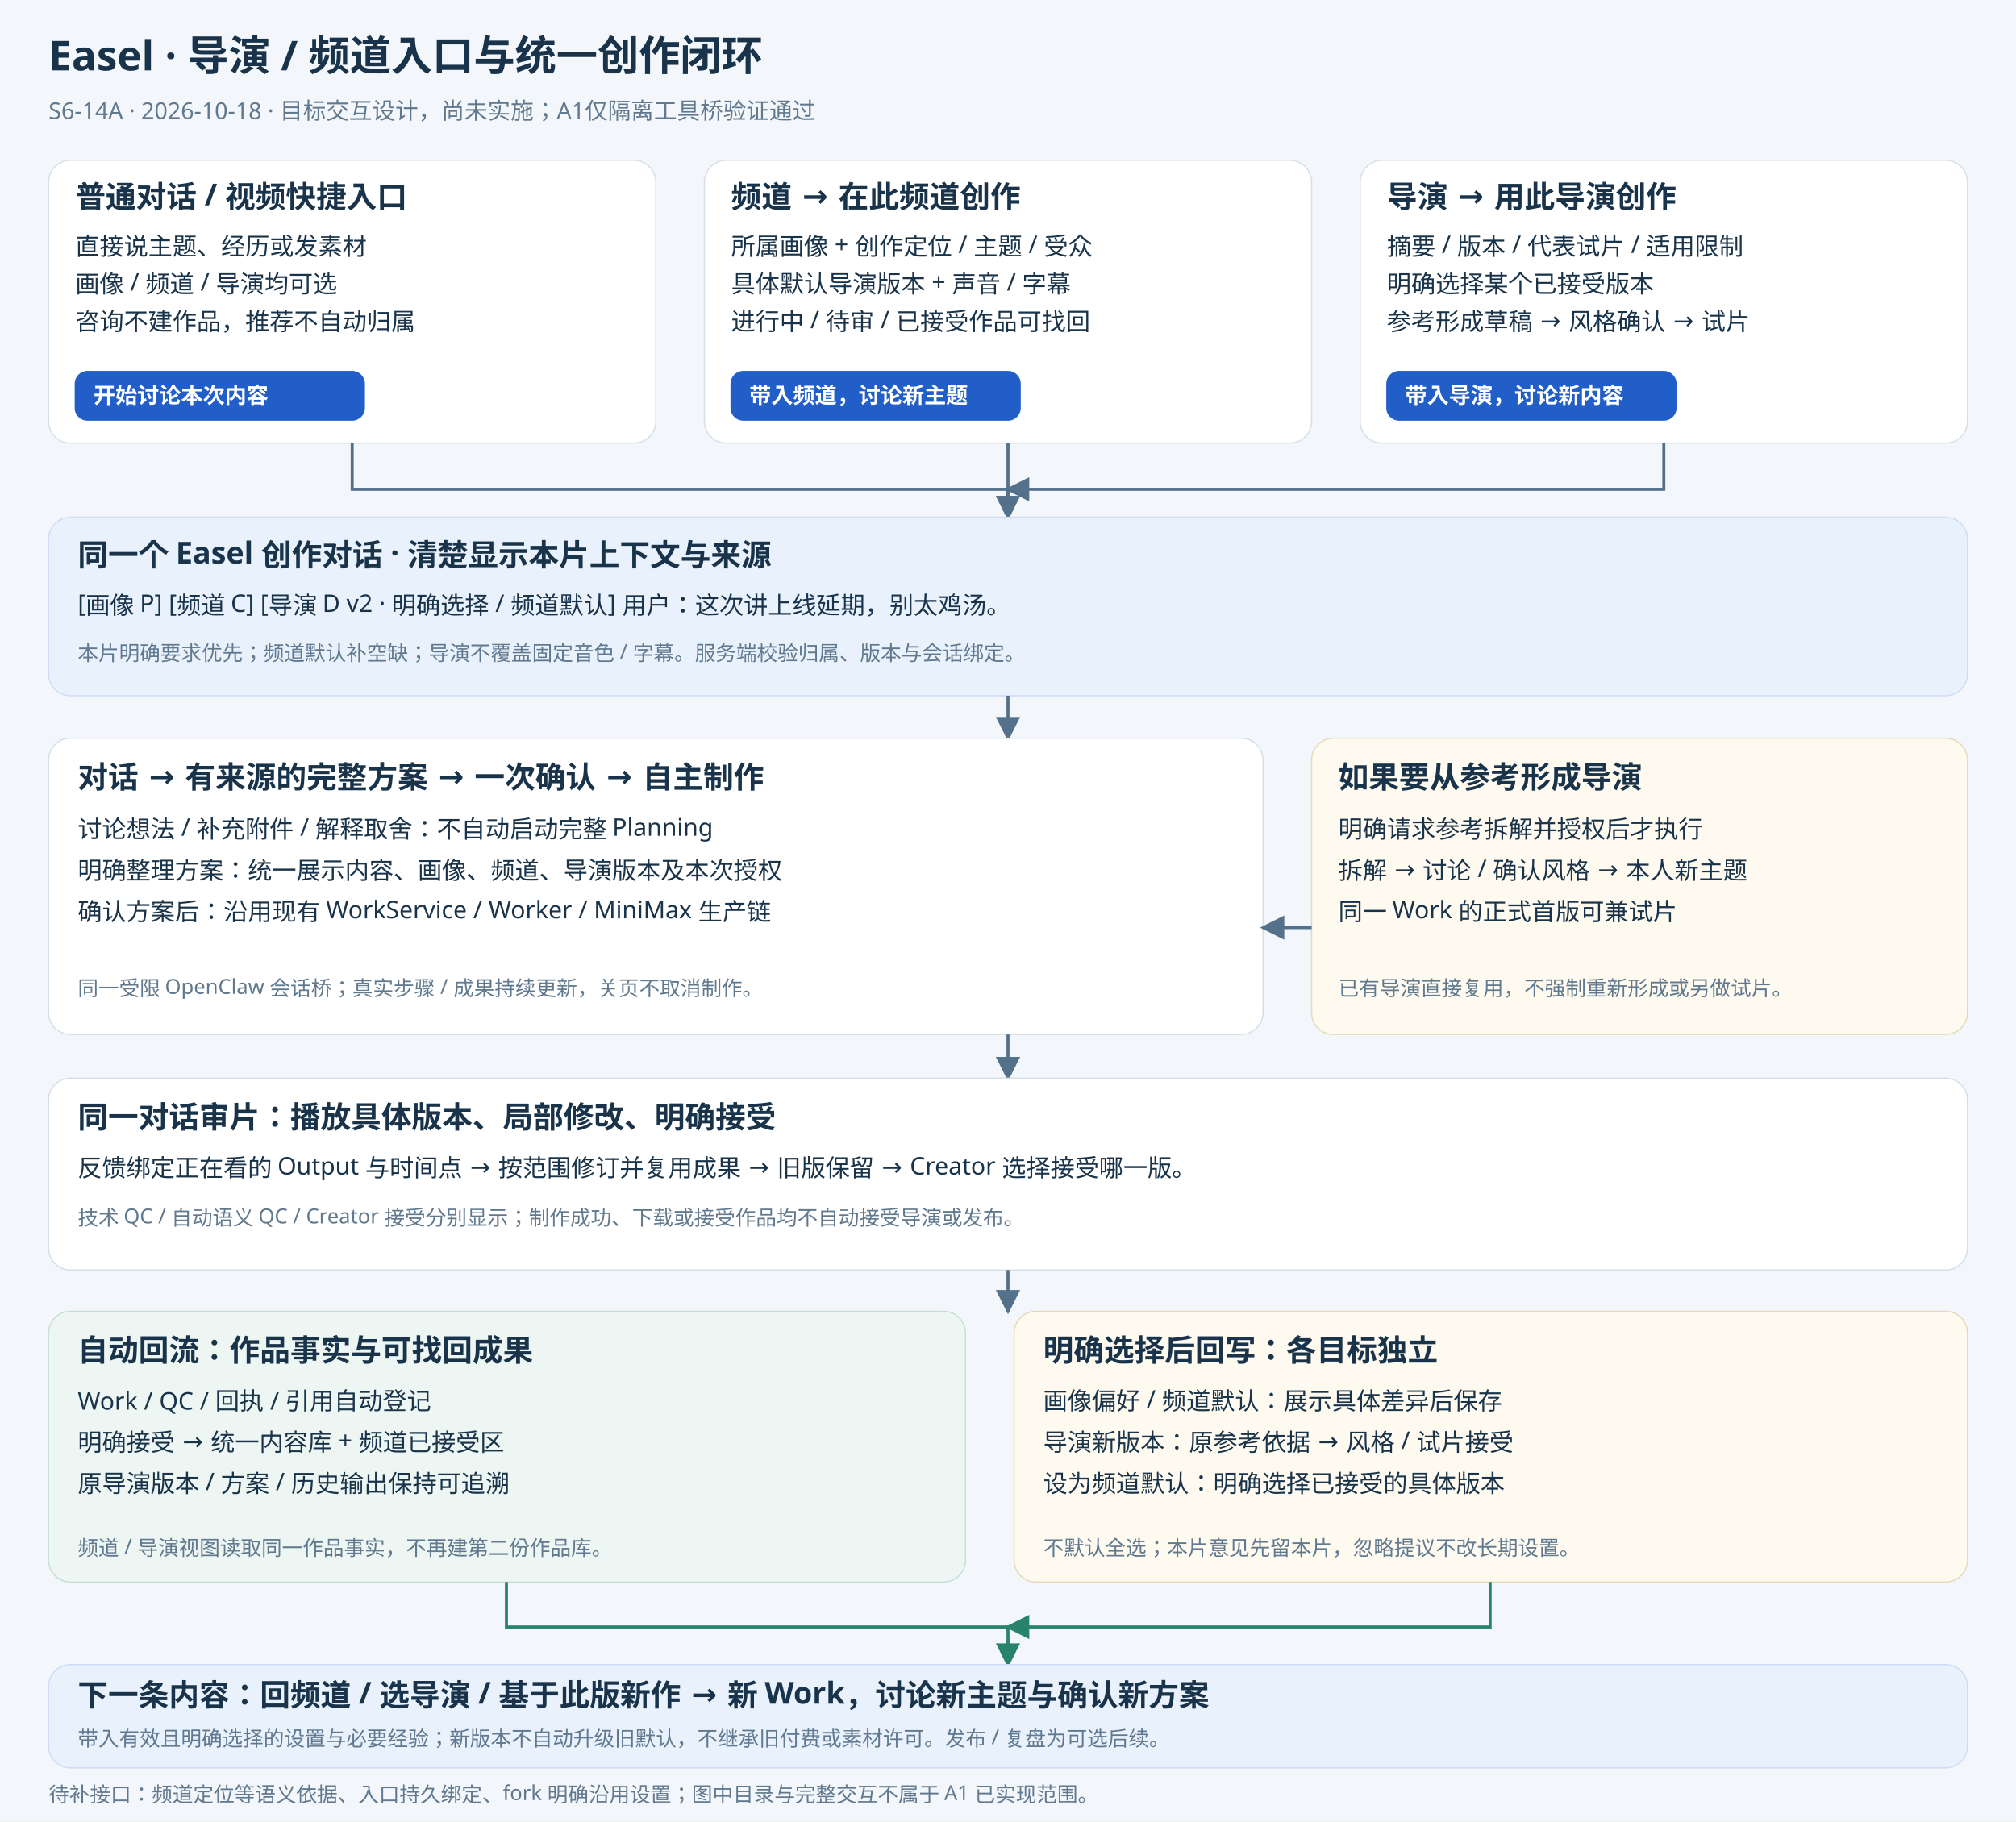
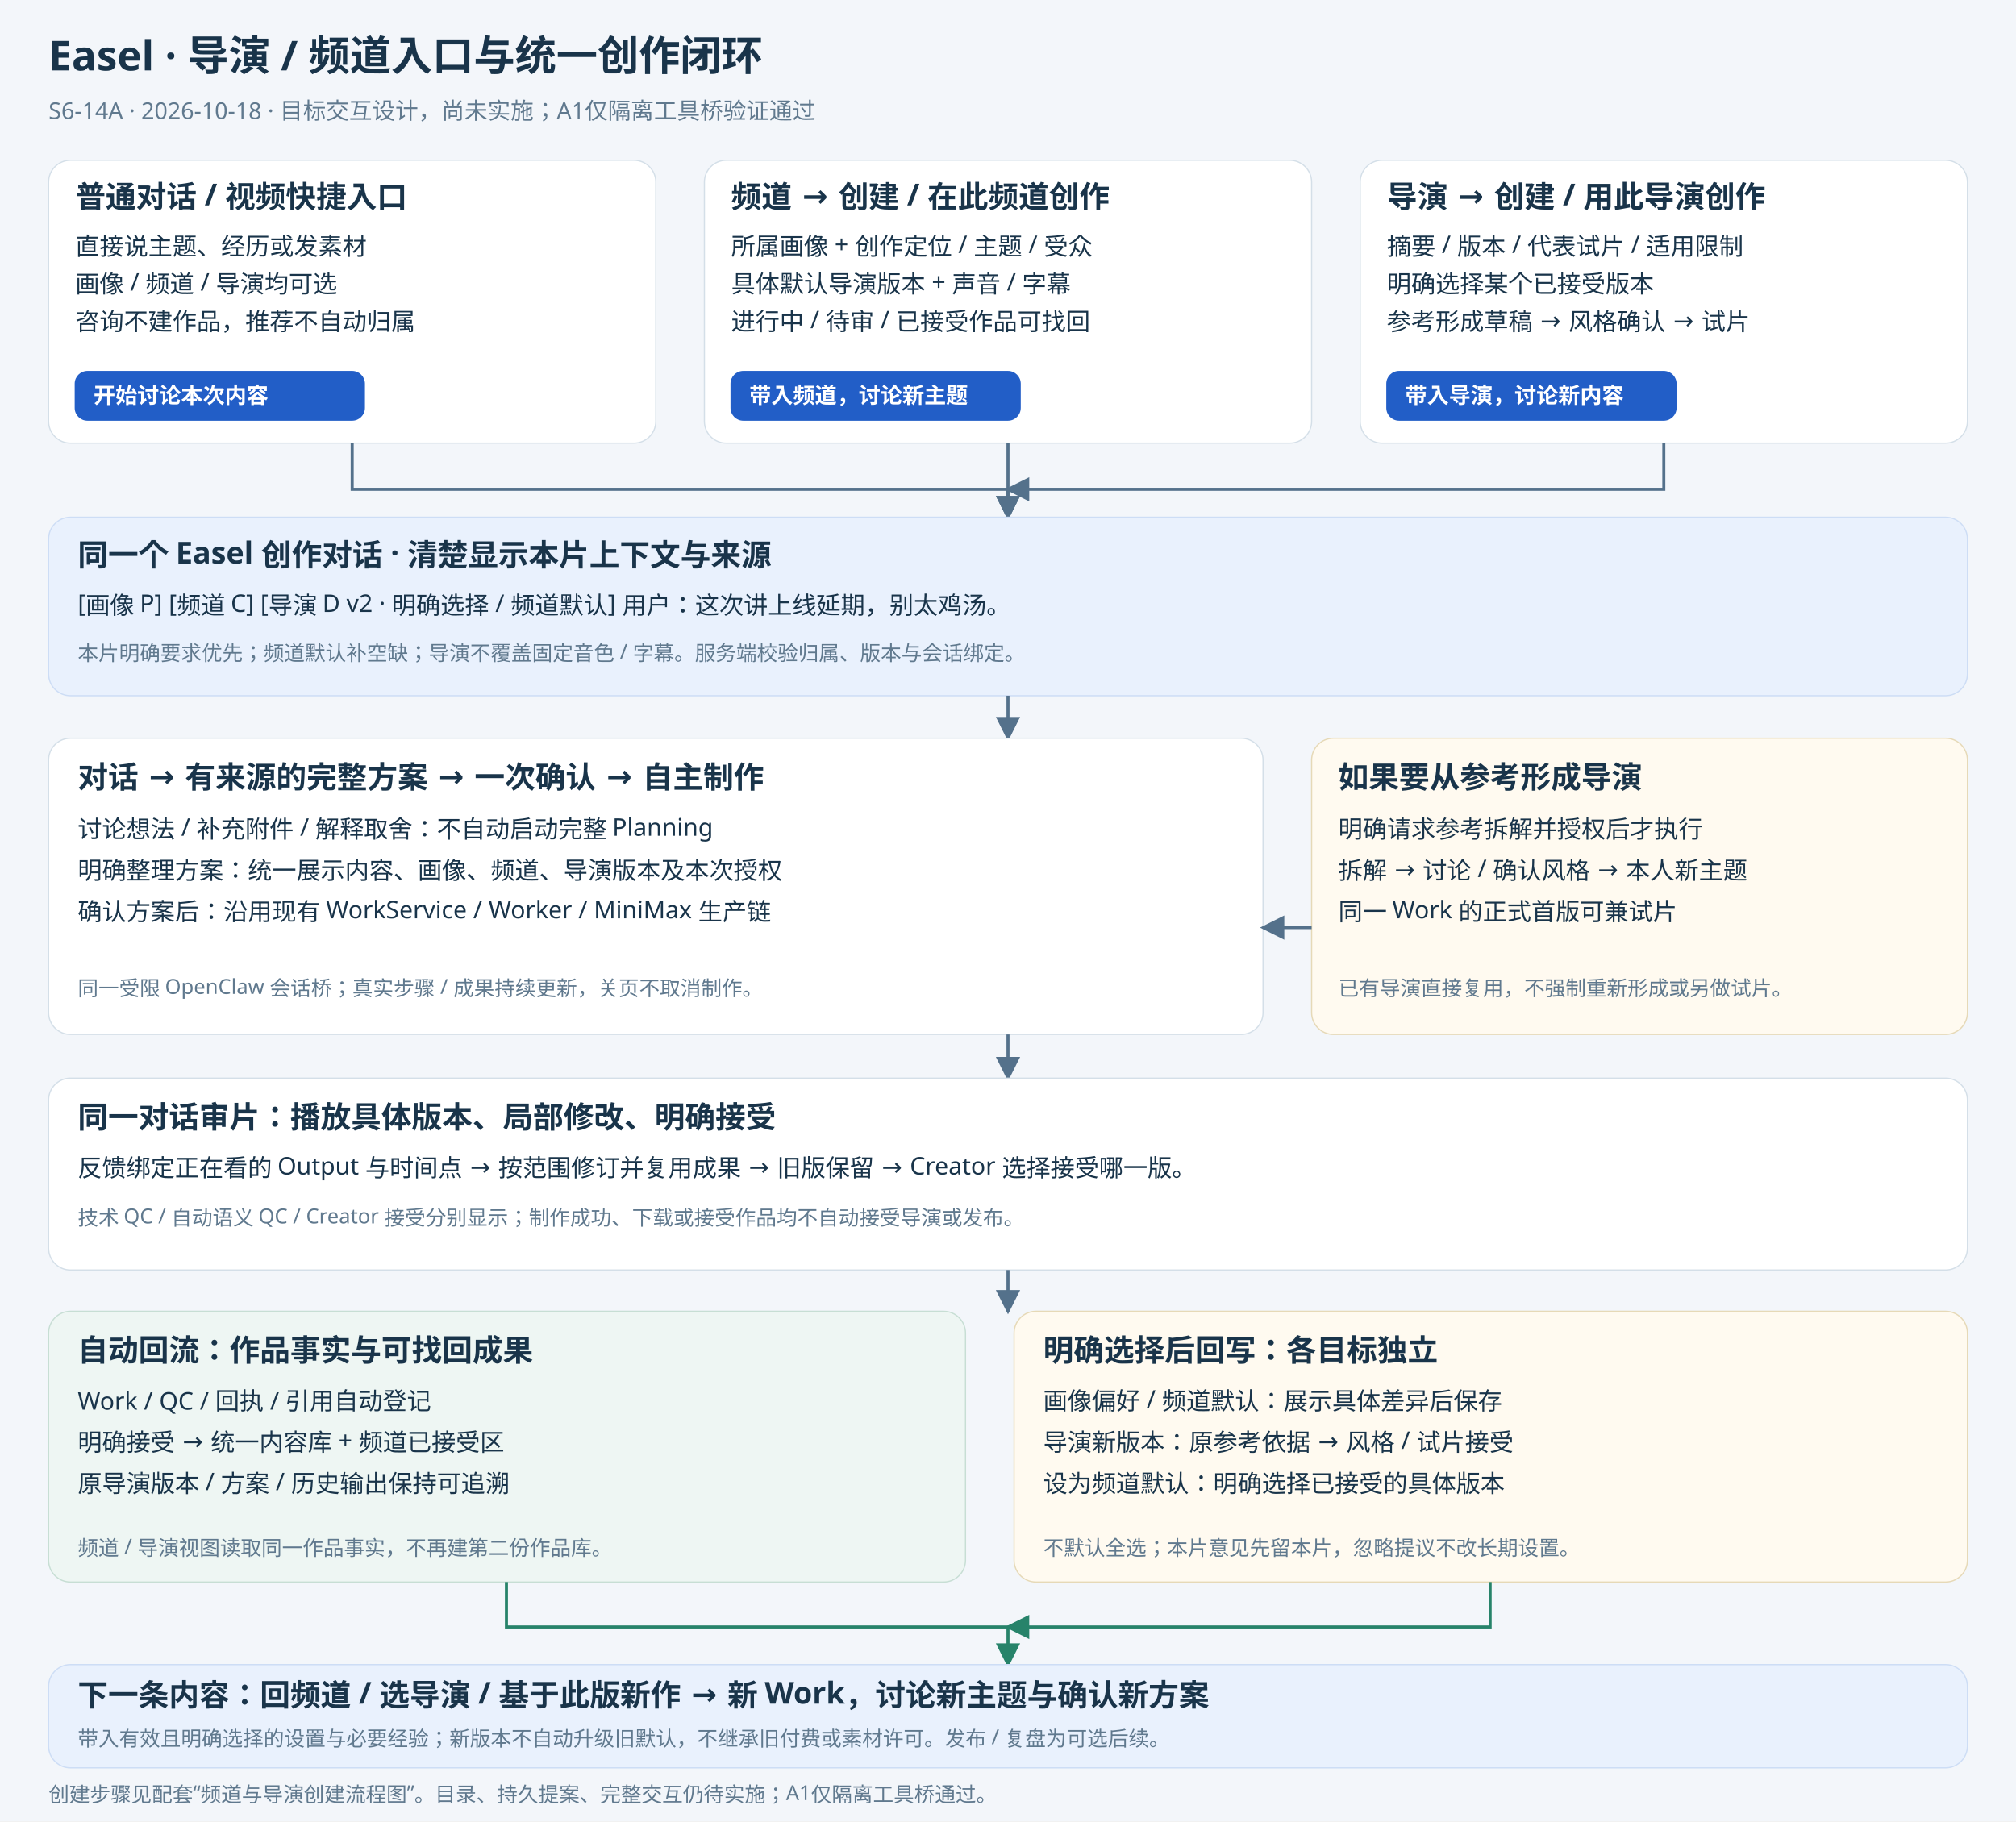
<svg xmlns="http://www.w3.org/2000/svg" width="1660" height="1500" viewBox="0 0 1660 1500" role="img" aria-labelledby="title">
  <defs>
    <marker id="arrow" markerWidth="8" markerHeight="8" refX="7" refY="4" orient="auto">
      <path d="M0 0 L8 4 L0 8 Z" fill="#54718b" />
    </marker>
    <marker id="green" markerWidth="8" markerHeight="8" refX="7" refY="4" orient="auto">
      <path d="M0 0 L8 4 L0 8 Z" fill="#27836a" />
    </marker>
  </defs>
  <style>text{font-family:"PingFang SC","Microsoft YaHei",sans-serif;fill:#19344a}.title{font-size:34px;font-weight:650}.sub{font-size:19px;fill:#60798e}.head{font-size:25px;font-weight:600}.body{font-size:20px}.small{font-size:17px;fill:#60798e}.tag{font-size:17px;font-weight:600}.button{font-size:18px;font-weight:600;fill:#fff}</style>
  <rect width="100%" height="100%" fill="#f3f6fa" />
  <text x="40" y="58" class="title">Easel · 导演 / 频道入口与统一创作闭环</text>
  <text x="40" y="98" class="sub">S6-14A · 2026-10-18 · 目标交互设计，尚未实施；A1仅隔离工具桥验证通过</text>
  <rect x="40" y="132" width="500" height="233" rx="18" fill="#fff" stroke="#d4dfe8" />
  <text x="62" y="171" class="head">普通对话 / 视频快捷入口</text>
  <text x="62" y="210" class="body">直接说主题、经历或发素材</text>
  <text x="62" y="241" class="body">画像 / 频道 / 导演均可选</text>
  <text x="62" y="272" class="body">咨询不建作品，推荐不自动归属</text>
  <rect x="62" y="306" width="238" height="40" rx="10" fill="#225ec7" stroke="#225ec7" />
  <text x="77" y="332" class="button">开始讨论本次内容</text>
  <rect x="580" y="132" width="500" height="233" rx="18" fill="#fff" stroke="#d4dfe8" />
-   <text x="602" y="171" class="head">频道 → 在此频道创作</text>
+   <text x="602" y="171" class="head">频道 → 创建 / 在此频道创作</text>
  <text x="602" y="210" class="body">所属画像 + 创作定位 / 主题 / 受众</text>
  <text x="602" y="241" class="body">具体默认导演版本 + 声音 / 字幕</text>
  <text x="602" y="272" class="body">进行中 / 待审 / 已接受作品可找回</text>
  <rect x="602" y="306" width="238" height="40" rx="10" fill="#225ec7" stroke="#225ec7" />
  <text x="617" y="332" class="button">带入频道，讨论新主题</text>
  <rect x="1120" y="132" width="500" height="233" rx="18" fill="#fff" stroke="#d4dfe8" />
-   <text x="1142" y="171" class="head">导演 → 用此导演创作</text>
+   <text x="1142" y="171" class="head">导演 → 创建 / 用此导演创作</text>
  <text x="1142" y="210" class="body">摘要 / 版本 / 代表试片 / 适用限制</text>
  <text x="1142" y="241" class="body">明确选择某个已接受版本</text>
  <text x="1142" y="272" class="body">参考形成草稿 → 风格确认 → 试片</text>
  <rect x="1142" y="306" width="238" height="40" rx="10" fill="#225ec7" stroke="#225ec7" />
  <text x="1157" y="332" class="button">带入导演，讨论新内容</text>
  <path d="M290 365 V403 H830 V426" stroke="#54718b" stroke-width="2.5" fill="none" marker-end="url(#arrow)" />
  <path d="M830 365 V426" stroke="#54718b" stroke-width="2.5" fill="none" marker-end="url(#arrow)" />
  <path d="M1370 365 V403 H830" stroke="#54718b" stroke-width="2.5" fill="none" marker-end="url(#arrow)" />
  <rect x="40" y="426" width="1580" height="147" rx="18" fill="#e9f1fd" stroke="#cdddf5" />
  <text x="64" y="466" class="head">同一个 Easel 创作对话 · 清楚显示本片上下文与来源</text>
  <text x="64" y="504" class="body">[画像 P]  [频道 C]  [导演 D v2 · 明确选择 / 频道默认]   用户：这次讲上线延期，别太鸡汤。</text>
  <text x="64" y="544" class="small">本片明确要求优先；频道默认补空缺；导演不覆盖固定音色 / 字幕。服务端校验归属、版本与会话绑定。</text>
  <path d="M830 573 V608" stroke="#54718b" stroke-width="2.5" fill="none" marker-end="url(#arrow)" />
  <rect x="40" y="608" width="1000" height="244" rx="18" fill="#fff" stroke="#d4dfe8" />
  <text x="64" y="649" class="head">对话 → 有来源的完整方案 → 一次确认 → 自主制作</text>
  <text x="64" y="690" class="body">讨论想法 / 补充附件 / 解释取舍：不自动启动完整 Planning</text>
  <text x="64" y="724" class="body">明确整理方案：统一展示内容、画像、频道、导演版本及本次授权</text>
  <text x="64" y="758" class="body">确认方案后：沿用现有 WorkService / Worker / MiniMax 生产链</text>
  <text x="64" y="820" class="small">同一受限 OpenClaw 会话桥；真实步骤 / 成果持续更新，关页不取消制作。</text>
  <rect x="1080" y="608" width="540" height="244" rx="18" fill="#fffaf0" stroke="#e6d9b7" />
  <text x="1102" y="649" class="head">如果要从参考形成导演</text>
  <text x="1102" y="690" class="body">明确请求参考拆解并授权后才执行</text>
  <text x="1102" y="724" class="body">拆解 → 讨论 / 确认风格 → 本人新主题</text>
  <text x="1102" y="758" class="body">同一 Work 的正式首版可兼试片</text>
  <text x="1102" y="820" class="small">已有导演直接复用，不强制重新形成或另做试片。</text>
  <path d="M1080 764 H1040" stroke="#54718b" stroke-width="2.5" fill="none" marker-end="url(#arrow)" />
  <path d="M830 852 V888" stroke="#54718b" stroke-width="2.5" fill="none" marker-end="url(#arrow)" />
  <rect x="40" y="888" width="1580" height="158" rx="18" fill="#fff" stroke="#d4dfe8" />
  <text x="64" y="929" class="head">同一对话审片：播放具体版本、局部修改、明确接受</text>
  <text x="64" y="969" class="body">反馈绑定正在看的 Output 与时间点 → 按范围修订并复用成果 → 旧版保留 → Creator 选择接受哪一版。</text>
  <text x="64" y="1009" class="small">技术 QC / 自动语义 QC / Creator 接受分别显示；制作成功、下载或接受作品均不自动接受导演或发布。</text>
  <path d="M830 1046 V1080" stroke="#54718b" stroke-width="2.5" fill="none" marker-end="url(#arrow)" />
  <rect x="40" y="1080" width="755" height="223" rx="18" fill="#eef6f3" stroke="#c7ded4" />
  <text x="64" y="1121" class="head">自动回流：作品事实与可找回成果</text>
  <text x="64" y="1161" class="body">Work / QC / 回执 / 引用自动登记</text>
  <text x="64" y="1195" class="body">明确接受 → 统一内容库 + 频道已接受区</text>
  <text x="64" y="1229" class="body">原导演版本 / 方案 / 历史输出保持可追溯</text>
  <text x="64" y="1281" class="small">频道 / 导演视图读取同一作品事实，不再建第二份作品库。</text>
  <rect x="835" y="1080" width="785" height="223" rx="18" fill="#fffaf0" stroke="#e6d9b7" />
  <text x="859" y="1121" class="head">明确选择后回写：各目标独立</text>
  <text x="859" y="1161" class="body">画像偏好 / 频道默认：展示具体差异后保存</text>
  <text x="859" y="1195" class="body">导演新版本：原参考依据 → 风格 / 试片接受</text>
  <text x="859" y="1229" class="body">设为频道默认：明确选择已接受的具体版本</text>
  <text x="859" y="1281" class="small">不默认全选；本片意见先留本片，忽略提议不改长期设置。</text>
  <path d="M417 1303 V1340 H830 V1371" stroke="#27836a" stroke-width="2.5" fill="none" marker-end="url(#green)" />
  <path d="M1227 1303 V1340 H830" stroke="#27836a" stroke-width="2.5" fill="none" marker-end="url(#green)" />
  <rect x="40" y="1371" width="1580" height="85" rx="18" fill="#e9f1fd" stroke="#cdddf5" />
  <text x="64" y="1405" class="head">下一条内容：回频道 / 选导演 / 基于此版新作 → 新 Work，讨论新主题与确认新方案</text>
  <text x="64" y="1438" class="small">带入有效且明确选择的设置与必要经验；新版本不自动升级旧默认，不继承旧付费或素材许可。发布 / 复盘为可选后续。</text>
-   <text x="40" y="1484" class="small">待补接口：频道定位等语义依据、入口持久绑定、fork 明确沿用设置；图中目录与完整交互不属于 A1 已实现范围。</text>
+   <text x="40" y="1484" class="small">创建步骤见配套“频道与导演创建流程图”。目录、持久提案、完整交互仍待实施；A1仅隔离工具桥通过。</text>
</svg>
